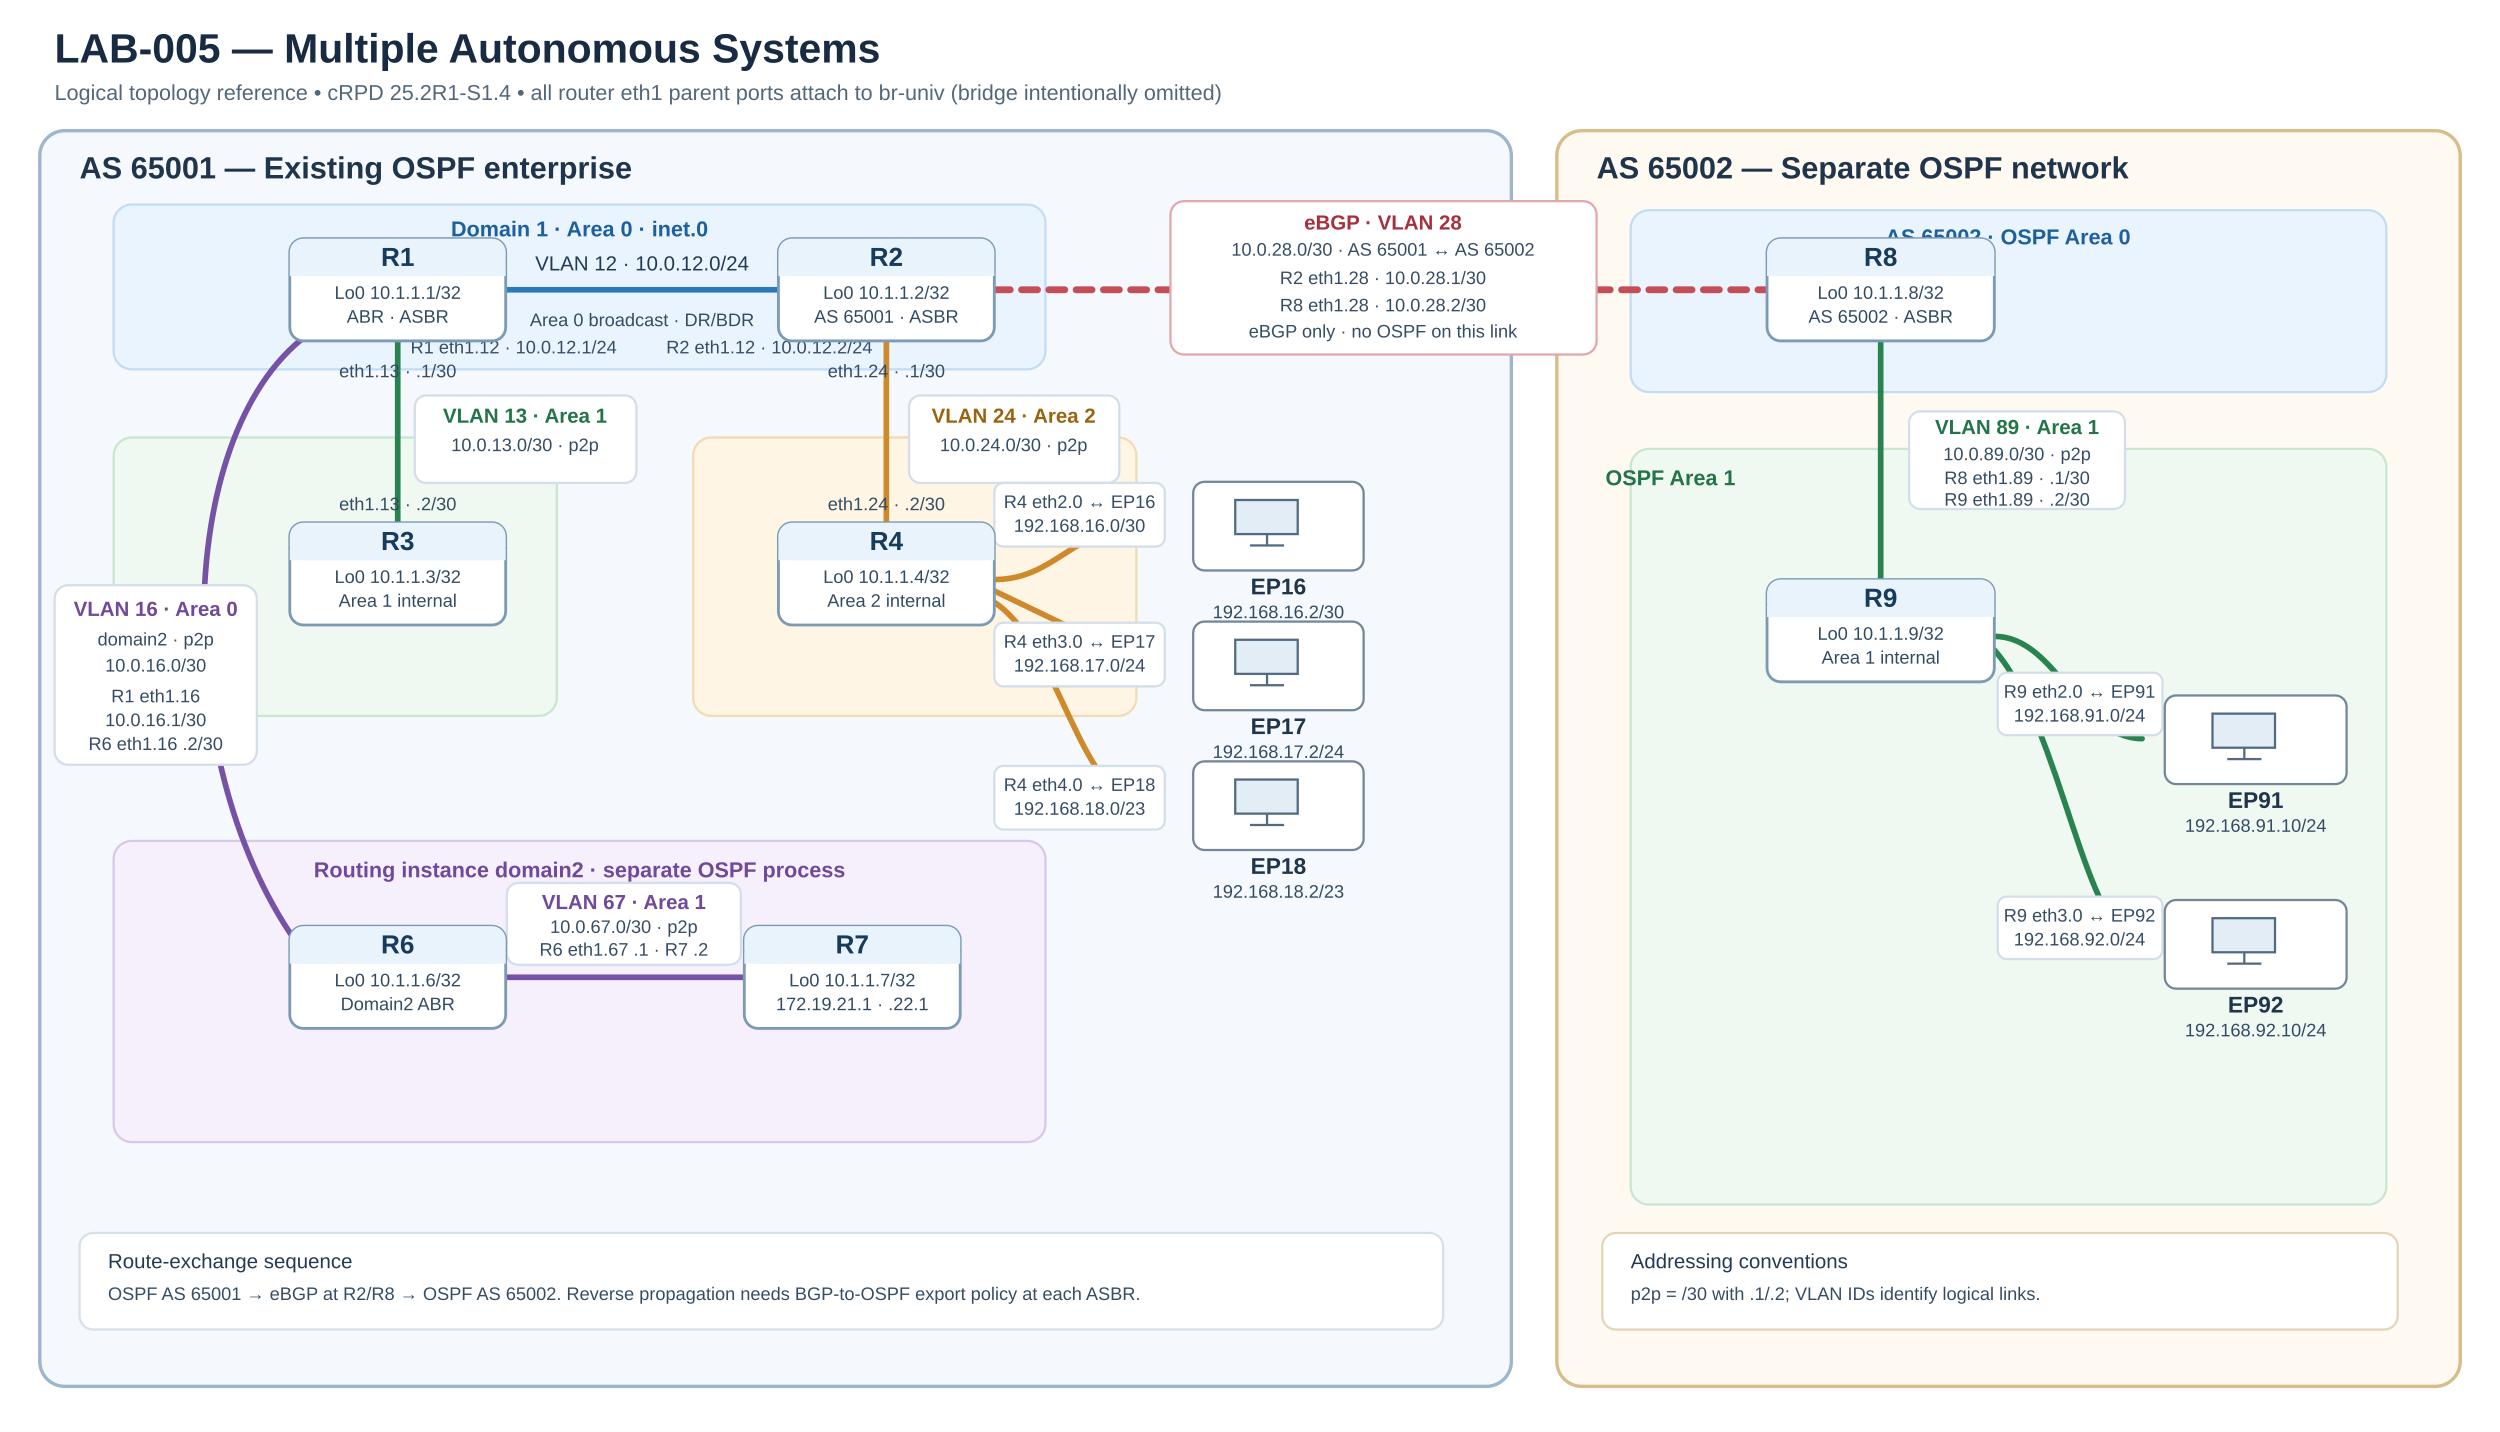
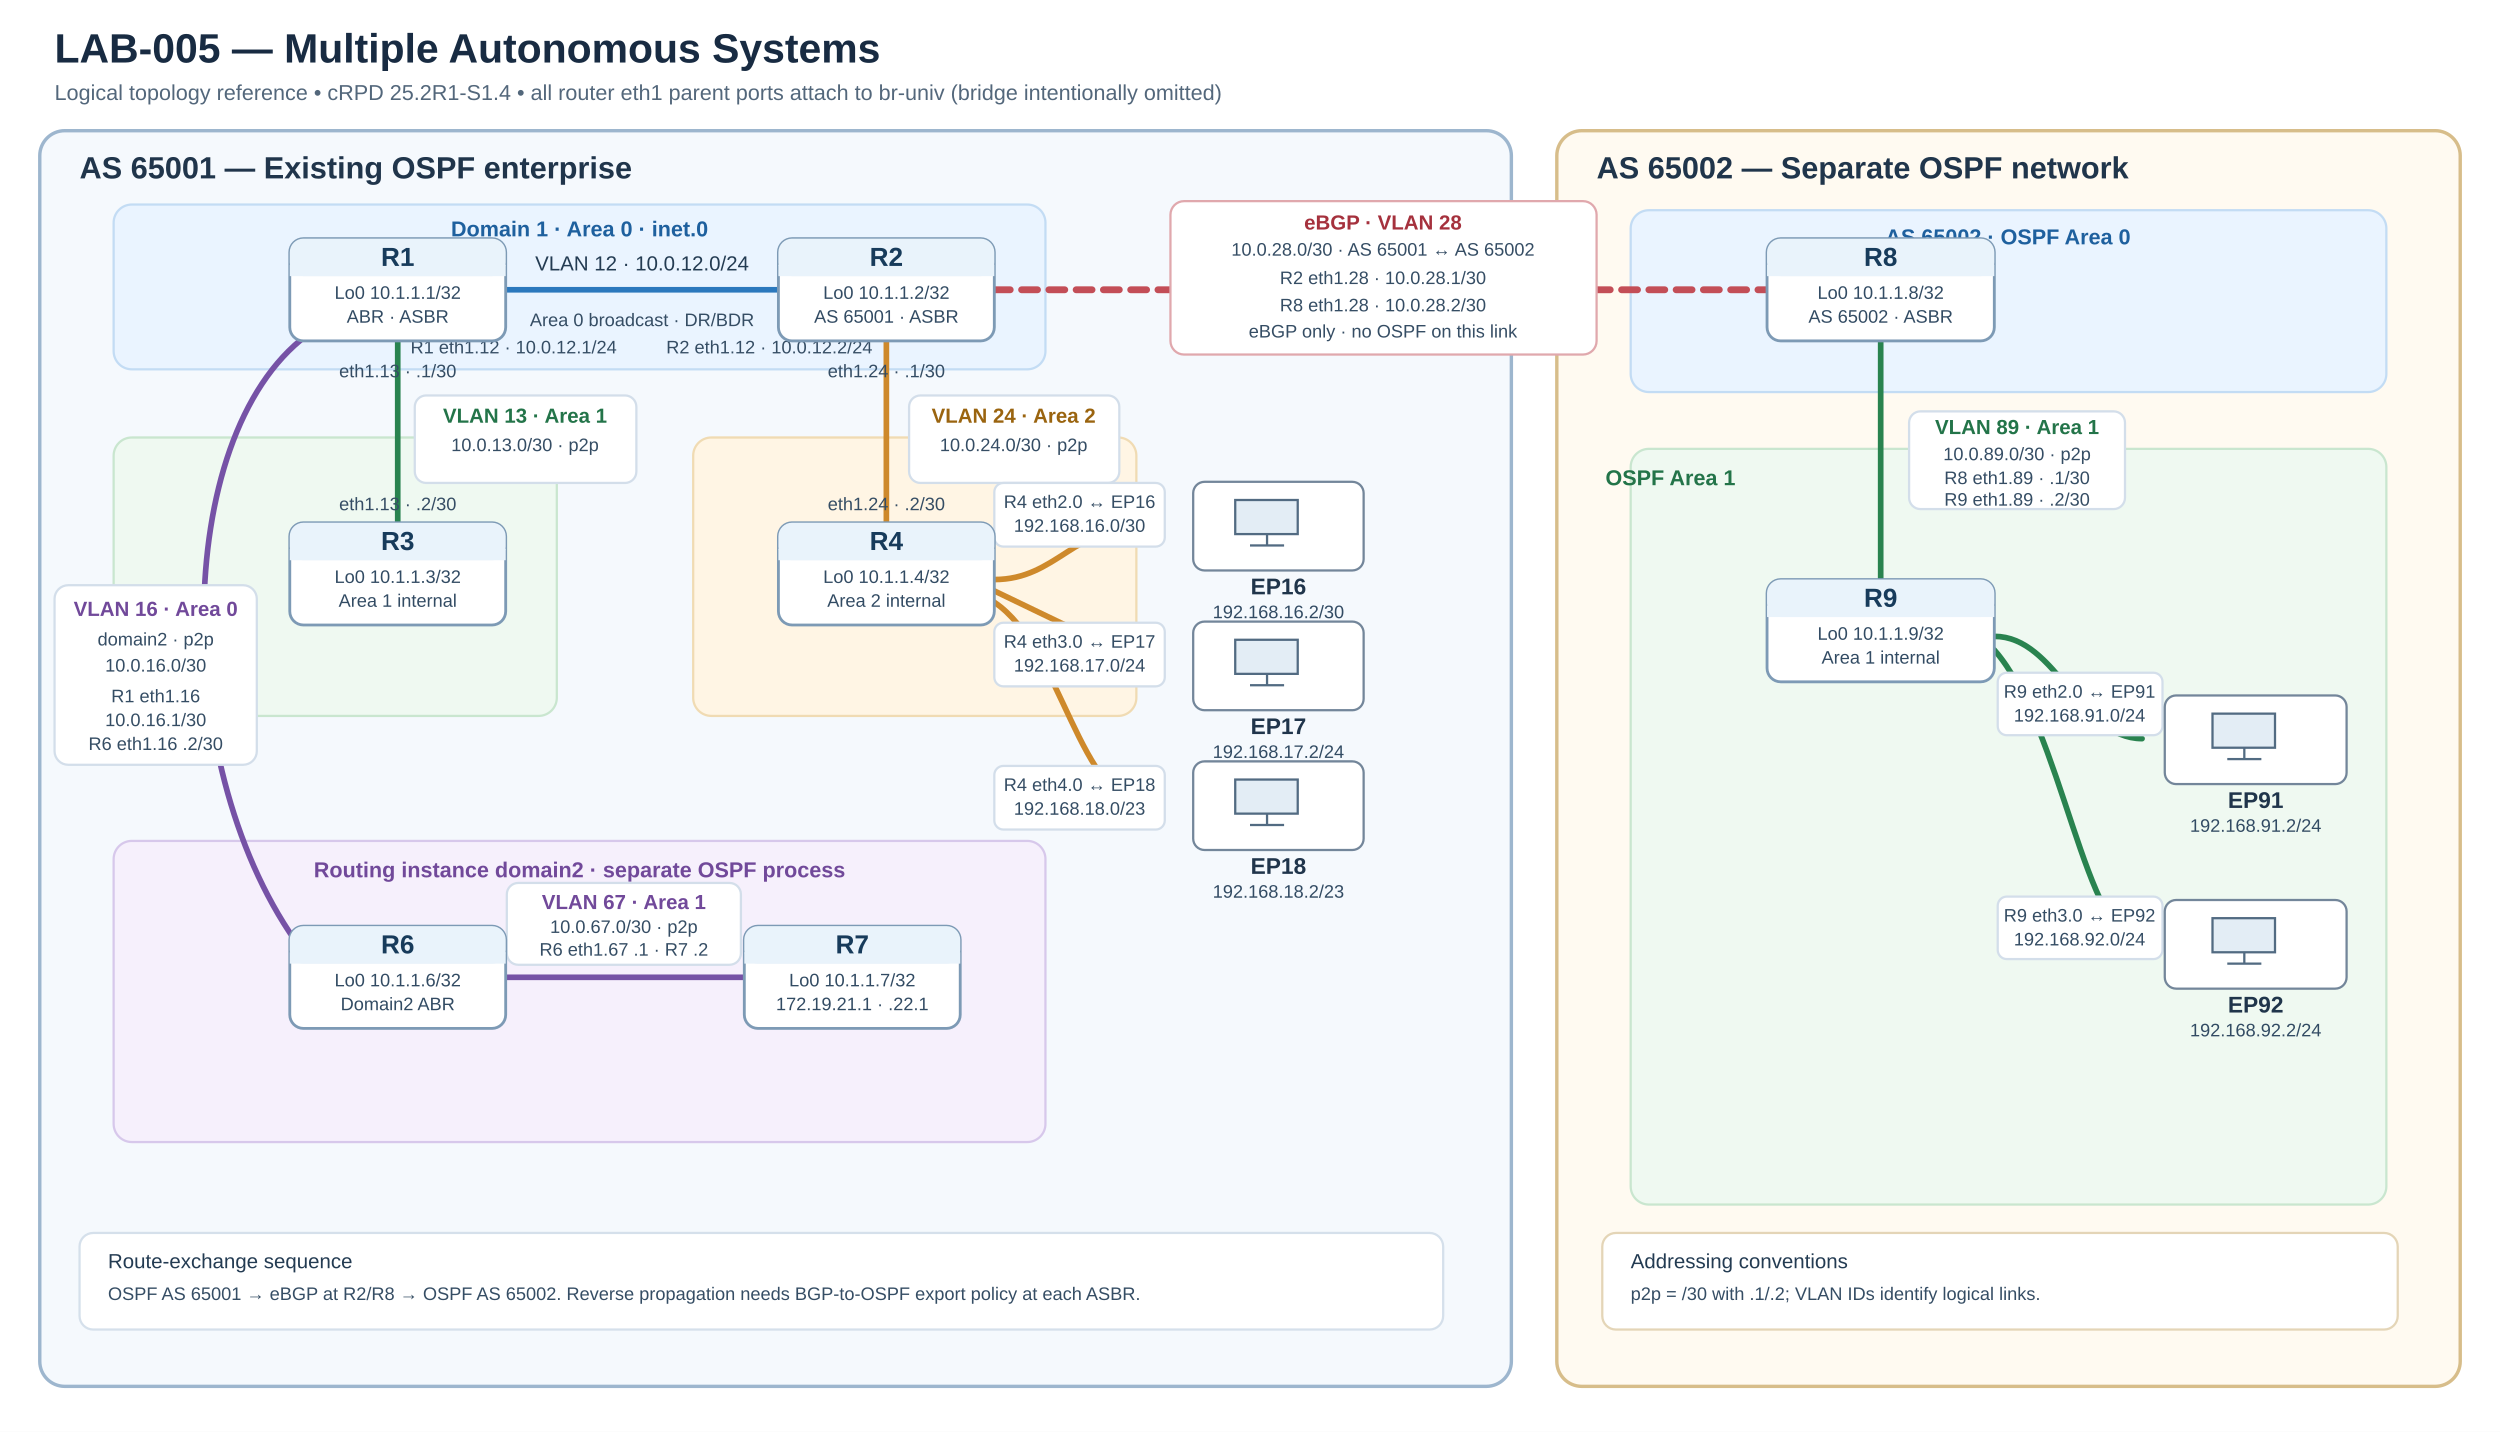
- <svg xmlns="http://www.w3.org/2000/svg" width="2200" height="1260" viewBox="0 0 2200 1260">
-   <defs>
-     <style>
+ <svg xmlns="http://www.w3.org/2000/svg" width="2200" height="1260" viewBox="0 0 2200 1260" version="1.1" id="svg96">
+   <defs id="defs1">
+     <style id="style1">
.title{font:700 36px Arial,sans-serif;fill:#182b42}.subtitle{font:19px Arial,sans-serif;fill:#53677b}
.asTitle{font:700 27px Arial,sans-serif;fill:#20354b}.section{font:700 19px Arial,sans-serif;text-anchor:middle}
.card{fill:#fff;stroke:#7d9ab5;stroke-width:2.5}.cardHead{fill:#e9f3fb}.dev{font:700 23px Arial,sans-serif;fill:#173b5b;text-anchor:middle}.detail{font:16px Arial,sans-serif;fill:#324b63;text-anchor:middle}
.host{fill:#fff;stroke:#73869a;stroke-width:2}.hostTitle{font:700 20px Arial,sans-serif;fill:#20354b;text-anchor:middle}.hostDetail{font:16px Arial,sans-serif;fill:#324b63;text-anchor:middle}
.line{fill:none;stroke-width:5;stroke-linecap:round}.a0{stroke:#2b78bd}.a1{stroke:#29834f}.a2{stroke:#ce892b}.d2{stroke:#7652a6}.bgp{stroke:#c34e57;stroke-width:6;stroke-dasharray:14 10;fill:none;stroke-linecap:round}
.label{font:18px Arial,sans-serif;fill:#233b52}.small{font:16px Arial,sans-serif;fill:#354d64}.pill{fill:#fff;stroke:#d3deea;stroke-width:2}.pillText{font:700 18px Arial,sans-serif;text-anchor:middle}
</style>
  </defs>
-   <rect width="2200" height="1260" fill="#fff" />
-   <text x="48" y="55" class="title">LAB-005 — Multiple Autonomous Systems</text>
-   <text x="48" y="88" class="subtitle">Logical topology reference • cRPD 25.2R1-S1.4 • all router eth1 parent ports attach to br-univ (bridge intentionally omitted)</text>
-   <rect x="35" y="115" width="1295" height="1105" rx="22" fill="#f5f9fd" stroke="#9db6ce" stroke-width="3" />
-   <text x="70" y="157" class="asTitle">AS 65001 — Existing OSPF enterprise</text>
-   <rect x="1370" y="115" width="795" height="1105" rx="22" fill="#fffaf1" stroke="#d7bd8a" stroke-width="3" />
-   <text x="1405" y="157" class="asTitle">AS 65002 — Separate OSPF network</text>
-   <rect x="100" y="180" width="820" height="145" rx="16" fill="#eaf4ff" stroke="#c3dcf4" stroke-width="2" />
-   <text x="510" y="208" class="section" fill="#1e609e">Domain 1 · Area 0 · inet.0</text>
-   <rect x="100" y="385" width="390" height="245" rx="16" fill="#eff9f1" stroke="#c9e6cf" stroke-width="2" />
-   <rect x="610" y="385" width="390" height="245" rx="16" fill="#fff5e4" stroke="#f0dbb3" stroke-width="2" />
-   <rect x="100" y="740" width="820" height="265" rx="16" fill="#f6f0fc" stroke="#d7c8eb" stroke-width="2" />
-   <text x="510" y="772" class="section" fill="#71499a">Routing instance domain2 · separate OSPF process</text>
-   <rect x="1435" y="185" width="665" height="160" rx="16" fill="#eaf4ff" stroke="#c3dcf4" stroke-width="2" />
-   <text x="1767" y="215" class="section" fill="#1e609e">AS 65002 · OSPF Area 0</text>
-   <rect x="1435" y="395" width="665" height="665" rx="16" fill="#eff9f1" stroke="#c9e6cf" stroke-width="2" />
-   <text x="1470" y="427" class="section" text-anchor="start" fill="#237449">OSPF Area 1</text>
-   <path d="M 445 255 L 685 255" class="line a0" />
-   <text x="565" y="238" class="label" text-anchor="middle">VLAN 12 · 10.0.12.0/24</text>
-   <text x="565" y="287" class="small" text-anchor="middle">Area 0 broadcast · DR/BDR</text>
-   <text x="452" y="311" class="small" text-anchor="middle">R1 eth1.12 · 10.0.12.1/24</text>
-   <text x="677" y="311" class="small" text-anchor="middle">R2 eth1.12 · 10.0.12.2/24</text>
-   <path d="M 350 300 L 350 460" class="line a1" />
-   <rect x="365" y="348" width="195" height="77" rx="10" class="pill" />
-   <text x="462" y="372" class="pillText" fill="#237449">VLAN 13 · Area 1</text>
-   <text x="462" y="397" class="small" text-anchor="middle">10.0.13.0/30 · p2p</text>
-   <text x="350" y="332" class="small" text-anchor="middle">eth1.13 · .1/30</text>
-   <text x="350" y="449" class="small" text-anchor="middle">eth1.13 · .2/30</text>
-   <path d="M 780 300 L 780 460" class="line a2" />
-   <rect x="800" y="348" width="185" height="77" rx="10" class="pill" />
-   <text x="892" y="372" class="pillText" fill="#9a640f">VLAN 24 · Area 2</text>
-   <text x="892" y="397" class="small" text-anchor="middle">10.0.24.0/30 · p2p</text>
-   <text x="780" y="332" class="small" text-anchor="middle">eth1.24 · .1/30</text>
-   <text x="780" y="449" class="small" text-anchor="middle">eth1.24 · .2/30</text>
-   <path d="M 270 295 C 150 385, 150 680, 265 835" class="line d2" />
-   <rect x="48" y="515" width="178" height="158" rx="12" class="pill" />
-   <text x="137" y="542" class="pillText" fill="#71499a">VLAN 16 · Area 0</text>
-   <text x="137" y="568" class="small" text-anchor="middle">domain2 · p2p</text>
-   <text x="137" y="591" class="small" text-anchor="middle">10.0.16.0/30</text>
-   <text x="137" y="618" class="small" text-anchor="middle">R1 eth1.16</text>
-   <text x="137" y="639" class="small" text-anchor="middle">10.0.16.1/30</text>
-   <text x="137" y="660" class="small" text-anchor="middle">R6 eth1.16 .2/30</text>
-   <path d="M 445 860 L 655 860" class="line d2" />
-   <rect x="446" y="777" width="206" height="72" rx="10" class="pill" />
-   <text x="549" y="800" class="pillText" fill="#71499a">VLAN 67 · Area 1</text>
-   <text x="549" y="821" class="small" text-anchor="middle">10.0.67.0/30 · p2p</text>
-   <text x="549" y="841" class="small" text-anchor="middle">R6 eth1.67 .1 · R7 .2</text>
-   <path d="M 875 255 L 1555 255" class="bgp" />
-   <rect x="1030" y="177" width="375" height="135" rx="12" fill="#fff" stroke="#e0a8ad" stroke-width="2" />
-   <text x="1217" y="202" class="pillText" fill="#a5313d">eBGP · VLAN 28</text>
-   <text x="1217" y="225" class="small" text-anchor="middle">10.0.28.0/30 · AS 65001 ↔ AS 65002</text>
-   <text x="1217" y="250" class="small" text-anchor="middle">R2 eth1.28 · 10.0.28.1/30</text>
-   <text x="1217" y="274" class="small" text-anchor="middle">R8 eth1.28 · 10.0.28.2/30</text>
-   <text x="1217" y="297" class="small" text-anchor="middle">eBGP only · no OSPF on this link</text>
-   <path d="M 1655 300 L 1655 510" class="line a1" />
-   <rect x="1680" y="362" width="190" height="86" rx="10" class="pill" />
-   <text x="1775" y="382" class="pillText" fill="#237449">VLAN 89 · Area 1</text>
-   <text x="1775" y="405" class="small" text-anchor="middle">10.0.89.0/30 · p2p</text>
-   <text x="1775" y="426" class="small" text-anchor="middle">R8 eth1.89 · .1/30</text>
-   <text x="1775" y="445" class="small" text-anchor="middle">R9 eth1.89 · .2/30</text>
-   <path d="M 875 510 C 930 510, 945 462, 1010 462" class="line a2" />
-   <path d="M 875 520 L 1010 585" class="line a2" />
-   <path d="M 875 530 C 935 570, 950 708, 1010 708" class="line a2" />
-   <rect x="875" y="425" width="150" height="56" rx="8" class="pill" />
-   <text x="950" y="447" class="small" text-anchor="middle">R4 eth2.0 ↔ EP16</text>
-   <text x="950" y="468" class="small" text-anchor="middle">192.168.16.0/30</text>
-   <rect x="875" y="548" width="150" height="56" rx="8" class="pill" />
-   <text x="950" y="570" class="small" text-anchor="middle">R4 eth3.0 ↔ EP17</text>
-   <text x="950" y="591" class="small" text-anchor="middle">192.168.17.0/24</text>
-   <rect x="875" y="674" width="150" height="56" rx="8" class="pill" />
-   <text x="950" y="696" class="small" text-anchor="middle">R4 eth4.0 ↔ EP18</text>
-   <text x="950" y="717" class="small" text-anchor="middle">192.168.18.0/23</text>
-   <path d="M 1755 560 C 1810 560, 1830 650, 1885 650" class="line a1" />
-   <path d="M 1755 572 C 1815 640, 1835 830, 1885 830" class="line a1" />
-   <rect x="1758" y="592" width="145" height="55" rx="8" class="pill" />
-   <text x="1830" y="614" class="small" text-anchor="middle">R9 eth2.0 ↔ EP91</text>
-   <text x="1830" y="635" class="small" text-anchor="middle">192.168.91.0/24</text>
-   <rect x="1758" y="789" width="145" height="55" rx="8" class="pill" />
-   <text x="1830" y="811" class="small" text-anchor="middle">R9 eth3.0 ↔ EP92</text>
-   <text x="1830" y="832" class="small" text-anchor="middle">192.168.92.0/24</text>
-   <g transform="translate(350 255)">
-     <rect x="-95" y="-45" width="190" height="90" rx="12" class="card" />
-     <rect x="-95" y="-45" width="190" height="33" rx="12" class="cardHead" />
-     <rect x="-95" y="-22" width="190" height="10" fill="#e9f3fb" />
-     <text x="0" y="-21" class="dev">R1</text>
-     <text x="0" y="8" class="detail">Lo0 10.1.1.1/32</text>
-     <text x="0" y="29" class="detail">ABR · ASBR</text>
+   <rect width="2200" height="1260" fill="#fff" id="rect1" />
+   <text x="48" y="55" class="title" id="text1">LAB-005 — Multiple Autonomous Systems</text>
+   <text x="48" y="88" class="subtitle" id="text2">Logical topology reference • cRPD 25.2R1-S1.4 • all router eth1 parent ports attach to br-univ (bridge intentionally omitted)</text>
+   <rect x="35" y="115" width="1295" height="1105" rx="22" fill="#f5f9fd" stroke="#9db6ce" stroke-width="3" id="rect2" />
+   <text x="70" y="157" class="asTitle" id="text3">AS 65001 — Existing OSPF enterprise</text>
+   <rect x="1370" y="115" width="795" height="1105" rx="22" fill="#fffaf1" stroke="#d7bd8a" stroke-width="3" id="rect3" />
+   <text x="1405" y="157" class="asTitle" id="text4">AS 65002 — Separate OSPF network</text>
+   <rect x="100" y="180" width="820" height="145" rx="16" fill="#eaf4ff" stroke="#c3dcf4" stroke-width="2" id="rect4" />
+   <text x="510" y="208" class="section" fill="#1e609e" id="text5">Domain 1 · Area 0 · inet.0</text>
+   <rect x="100" y="385" width="390" height="245" rx="16" fill="#eff9f1" stroke="#c9e6cf" stroke-width="2" id="rect5" />
+   <rect x="610" y="385" width="390" height="245" rx="16" fill="#fff5e4" stroke="#f0dbb3" stroke-width="2" id="rect6" />
+   <rect x="100" y="740" width="820" height="265" rx="16" fill="#f6f0fc" stroke="#d7c8eb" stroke-width="2" id="rect7" />
+   <text x="510" y="772" class="section" fill="#71499a" id="text7">Routing instance domain2 · separate OSPF process</text>
+   <rect x="1435" y="185" width="665" height="160" rx="16" fill="#eaf4ff" stroke="#c3dcf4" stroke-width="2" id="rect8" />
+   <text x="1767" y="215" class="section" fill="#1e609e" id="text8">AS 65002 · OSPF Area 0</text>
+   <rect x="1435" y="395" width="665" height="665" rx="16" fill="#eff9f1" stroke="#c9e6cf" stroke-width="2" id="rect9" />
+   <text x="1470" y="427" class="section" text-anchor="start" fill="#237449" id="text9">OSPF Area 1</text>
+   <path d="M 445 255 L 685 255" class="line a0" id="path9" />
+   <text x="565" y="238" class="label" text-anchor="middle" id="text10">VLAN 12 · 10.0.12.0/24</text>
+   <text x="565" y="287" class="small" text-anchor="middle" id="text11">Area 0 broadcast · DR/BDR</text>
+   <text x="452" y="311" class="small" text-anchor="middle" id="text12">R1 eth1.12 · 10.0.12.1/24</text>
+   <text x="677" y="311" class="small" text-anchor="middle" id="text13">R2 eth1.12 · 10.0.12.2/24</text>
+   <path d="M 350 300 L 350 460" class="line a1" id="path13" />
+   <rect x="365" y="348" width="195" height="77" rx="10" class="pill" id="rect13" />
+   <text x="462" y="372" class="pillText" fill="#237449" id="text14">VLAN 13 · Area 1</text>
+   <text x="462" y="397" class="small" text-anchor="middle" id="text15">10.0.13.0/30 · p2p</text>
+   <text x="350" y="332" class="small" text-anchor="middle" id="text16">eth1.13 · .1/30</text>
+   <text x="350" y="449" class="small" text-anchor="middle" id="text17">eth1.13 · .2/30</text>
+   <path d="M 780 300 L 780 460" class="line a2" id="path17" />
+   <rect x="800" y="348" width="185" height="77" rx="10" class="pill" id="rect17" />
+   <text x="892" y="372" class="pillText" fill="#9a640f" id="text18">VLAN 24 · Area 2</text>
+   <text x="892" y="397" class="small" text-anchor="middle" id="text19">10.0.24.0/30 · p2p</text>
+   <text x="780" y="332" class="small" text-anchor="middle" id="text20">eth1.24 · .1/30</text>
+   <text x="780" y="449" class="small" text-anchor="middle" id="text21">eth1.24 · .2/30</text>
+   <path d="M 270 295 C 150 385, 150 680, 265 835" class="line d2" id="path21" />
+   <rect x="48" y="515" width="178" height="158" rx="12" class="pill" id="rect21" />
+   <text x="137" y="542" class="pillText" fill="#71499a" id="text22">VLAN 16 · Area 0</text>
+   <text x="137" y="568" class="small" text-anchor="middle" id="text23">domain2 · p2p</text>
+   <text x="137" y="591" class="small" text-anchor="middle" id="text24">10.0.16.0/30</text>
+   <text x="137" y="618" class="small" text-anchor="middle" id="text25">R1 eth1.16</text>
+   <text x="137" y="639" class="small" text-anchor="middle" id="text26">10.0.16.1/30</text>
+   <text x="137" y="660" class="small" text-anchor="middle" id="text27">R6 eth1.16 .2/30</text>
+   <path d="M 445 860 L 655 860" class="line d2" id="path27" />
+   <rect x="446" y="777" width="206" height="72" rx="10" class="pill" id="rect27" />
+   <text x="549" y="800" class="pillText" fill="#71499a" id="text28">VLAN 67 · Area 1</text>
+   <text x="549" y="821" class="small" text-anchor="middle" id="text29">10.0.67.0/30 · p2p</text>
+   <text x="549" y="841" class="small" text-anchor="middle" id="text30">R6 eth1.67 .1 · R7 .2</text>
+   <path d="M 875 255 L 1555 255" class="bgp" id="path30" />
+   <rect x="1030" y="177" width="375" height="135" rx="12" fill="#fff" stroke="#e0a8ad" stroke-width="2" id="rect30" />
+   <text x="1217" y="202" class="pillText" fill="#a5313d" id="text31">eBGP · VLAN 28</text>
+   <text x="1217" y="225" class="small" text-anchor="middle" id="text32">10.0.28.0/30 · AS 65001 ↔ AS 65002</text>
+   <text x="1217" y="250" class="small" text-anchor="middle" id="text33">R2 eth1.28 · 10.0.28.1/30</text>
+   <text x="1217" y="274" class="small" text-anchor="middle" id="text34">R8 eth1.28 · 10.0.28.2/30</text>
+   <text x="1217" y="297" class="small" text-anchor="middle" id="text35">eBGP only · no OSPF on this link</text>
+   <path d="M 1655 300 L 1655 510" class="line a1" id="path35" />
+   <rect x="1680" y="362" width="190" height="86" rx="10" class="pill" id="rect35" />
+   <text x="1775" y="382" class="pillText" fill="#237449" id="text36">VLAN 89 · Area 1</text>
+   <text x="1775" y="405" class="small" text-anchor="middle" id="text37">10.0.89.0/30 · p2p</text>
+   <text x="1775" y="426" class="small" text-anchor="middle" id="text38">R8 eth1.89 · .1/30</text>
+   <text x="1775" y="445" class="small" text-anchor="middle" id="text39">R9 eth1.89 · .2/30</text>
+   <path d="M 875 510 C 930 510, 945 462, 1010 462" class="line a2" id="path39" />
+   <path d="M 875 520 L 1010 585" class="line a2" id="path40" />
+   <path d="M 875 530 C 935 570, 950 708, 1010 708" class="line a2" id="path41" />
+   <rect x="875" y="425" width="150" height="56" rx="8" class="pill" id="rect41" />
+   <text x="950" y="447" class="small" text-anchor="middle" id="text41">R4 eth2.0 ↔ EP16</text>
+   <text x="950" y="468" class="small" text-anchor="middle" id="text42">192.168.16.0/30</text>
+   <rect x="875" y="548" width="150" height="56" rx="8" class="pill" id="rect42" />
+   <text x="950" y="570" class="small" text-anchor="middle" id="text43">R4 eth3.0 ↔ EP17</text>
+   <text x="950" y="591" class="small" text-anchor="middle" id="text44">192.168.17.0/24</text>
+   <rect x="875" y="674" width="150" height="56" rx="8" class="pill" id="rect44" />
+   <text x="950" y="696" class="small" text-anchor="middle" id="text45">R4 eth4.0 ↔ EP18</text>
+   <text x="950" y="717" class="small" text-anchor="middle" id="text46">192.168.18.0/23</text>
+   <path d="M 1755 560 C 1810 560, 1830 650, 1885 650" class="line a1" id="path46" />
+   <path d="M 1755 572 C 1815 640, 1835 830, 1885 830" class="line a1" id="path47" />
+   <rect x="1758" y="592" width="145" height="55" rx="8" class="pill" id="rect47" />
+   <text x="1830" y="614" class="small" text-anchor="middle" id="text47">R9 eth2.0 ↔ EP91</text>
+   <text x="1830" y="635" class="small" text-anchor="middle" id="text48">192.168.91.0/24</text>
+   <rect x="1758" y="789" width="145" height="55" rx="8" class="pill" id="rect48" />
+   <text x="1830" y="811" class="small" text-anchor="middle" id="text49">R9 eth3.0 ↔ EP92</text>
+   <text x="1830" y="832" class="small" text-anchor="middle" id="text50">192.168.92.0/24</text>
+   <g transform="translate(350 255)" id="g54">
+     <rect x="-95" y="-45" width="190" height="90" rx="12" class="card" id="rect50" />
+     <rect x="-95" y="-45" width="190" height="33" rx="12" class="cardHead" id="rect51" />
+     <rect x="-95" y="-22" width="190" height="10" fill="#e9f3fb" id="rect52" />
+     <text x="0" y="-21" class="dev" id="text52">R1</text>
+     <text x="0" y="8" class="detail" id="text53">Lo0 10.1.1.1/32</text>
+     <text x="0" y="29" class="detail" id="text54">ABR · ASBR</text>
  </g>
-   <g transform="translate(780 255)">
-     <rect x="-95" y="-45" width="190" height="90" rx="12" class="card" />
-     <rect x="-95" y="-45" width="190" height="33" rx="12" class="cardHead" />
-     <rect x="-95" y="-22" width="190" height="10" fill="#e9f3fb" />
-     <text x="0" y="-21" class="dev">R2</text>
-     <text x="0" y="8" class="detail">Lo0 10.1.1.2/32</text>
-     <text x="0" y="29" class="detail">AS 65001 · ASBR</text>
+   <g transform="translate(780 255)" id="g58">
+     <rect x="-95" y="-45" width="190" height="90" rx="12" class="card" id="rect54" />
+     <rect x="-95" y="-45" width="190" height="33" rx="12" class="cardHead" id="rect55" />
+     <rect x="-95" y="-22" width="190" height="10" fill="#e9f3fb" id="rect56" />
+     <text x="0" y="-21" class="dev" id="text56">R2</text>
+     <text x="0" y="8" class="detail" id="text57">Lo0 10.1.1.2/32</text>
+     <text x="0" y="29" class="detail" id="text58">AS 65001 · ASBR</text>
  </g>
-   <g transform="translate(350 505)">
-     <rect x="-95" y="-45" width="190" height="90" rx="12" class="card" />
-     <rect x="-95" y="-45" width="190" height="33" rx="12" class="cardHead" />
-     <rect x="-95" y="-22" width="190" height="10" fill="#e9f3fb" />
-     <text x="0" y="-21" class="dev">R3</text>
-     <text x="0" y="8" class="detail">Lo0 10.1.1.3/32</text>
-     <text x="0" y="29" class="detail">Area 1 internal</text>
+   <g transform="translate(350 505)" id="g62">
+     <rect x="-95" y="-45" width="190" height="90" rx="12" class="card" id="rect58" />
+     <rect x="-95" y="-45" width="190" height="33" rx="12" class="cardHead" id="rect59" />
+     <rect x="-95" y="-22" width="190" height="10" fill="#e9f3fb" id="rect60" />
+     <text x="0" y="-21" class="dev" id="text60">R3</text>
+     <text x="0" y="8" class="detail" id="text61">Lo0 10.1.1.3/32</text>
+     <text x="0" y="29" class="detail" id="text62">Area 1 internal</text>
  </g>
-   <g transform="translate(780 505)">
-     <rect x="-95" y="-45" width="190" height="90" rx="12" class="card" />
-     <rect x="-95" y="-45" width="190" height="33" rx="12" class="cardHead" />
-     <rect x="-95" y="-22" width="190" height="10" fill="#e9f3fb" />
-     <text x="0" y="-21" class="dev">R4</text>
-     <text x="0" y="8" class="detail">Lo0 10.1.1.4/32</text>
-     <text x="0" y="29" class="detail">Area 2 internal</text>
+   <g transform="translate(780 505)" id="g66">
+     <rect x="-95" y="-45" width="190" height="90" rx="12" class="card" id="rect62" />
+     <rect x="-95" y="-45" width="190" height="33" rx="12" class="cardHead" id="rect63" />
+     <rect x="-95" y="-22" width="190" height="10" fill="#e9f3fb" id="rect64" />
+     <text x="0" y="-21" class="dev" id="text64">R4</text>
+     <text x="0" y="8" class="detail" id="text65">Lo0 10.1.1.4/32</text>
+     <text x="0" y="29" class="detail" id="text66">Area 2 internal</text>
  </g>
-   <g transform="translate(350 860)">
-     <rect x="-95" y="-45" width="190" height="90" rx="12" class="card" />
-     <rect x="-95" y="-45" width="190" height="33" rx="12" class="cardHead" />
-     <rect x="-95" y="-22" width="190" height="10" fill="#e9f3fb" />
-     <text x="0" y="-21" class="dev">R6</text>
-     <text x="0" y="8" class="detail">Lo0 10.1.1.6/32</text>
-     <text x="0" y="29" class="detail">Domain2 ABR</text>
+   <g transform="translate(350 860)" id="g70">
+     <rect x="-95" y="-45" width="190" height="90" rx="12" class="card" id="rect66" />
+     <rect x="-95" y="-45" width="190" height="33" rx="12" class="cardHead" id="rect67" />
+     <rect x="-95" y="-22" width="190" height="10" fill="#e9f3fb" id="rect68" />
+     <text x="0" y="-21" class="dev" id="text68">R6</text>
+     <text x="0" y="8" class="detail" id="text69">Lo0 10.1.1.6/32</text>
+     <text x="0" y="29" class="detail" id="text70">Domain2 ABR</text>
  </g>
-   <g transform="translate(750 860)">
-     <rect x="-95" y="-45" width="190" height="90" rx="12" class="card" />
-     <rect x="-95" y="-45" width="190" height="33" rx="12" class="cardHead" />
-     <rect x="-95" y="-22" width="190" height="10" fill="#e9f3fb" />
-     <text x="0" y="-21" class="dev">R7</text>
-     <text x="0" y="8" class="detail">Lo0 10.1.1.7/32</text>
-     <text x="0" y="29" class="detail">172.19.21.1 · .22.1</text>
+   <g transform="translate(750 860)" id="g74">
+     <rect x="-95" y="-45" width="190" height="90" rx="12" class="card" id="rect70" />
+     <rect x="-95" y="-45" width="190" height="33" rx="12" class="cardHead" id="rect71" />
+     <rect x="-95" y="-22" width="190" height="10" fill="#e9f3fb" id="rect72" />
+     <text x="0" y="-21" class="dev" id="text72">R7</text>
+     <text x="0" y="8" class="detail" id="text73">Lo0 10.1.1.7/32</text>
+     <text x="0" y="29" class="detail" id="text74">172.19.21.1 · .22.1</text>
  </g>
-   <g transform="translate(1655 255)">
-     <rect x="-100" y="-45" width="200" height="90" rx="12" class="card" />
-     <rect x="-100" y="-45" width="200" height="33" rx="12" class="cardHead" />
-     <rect x="-100" y="-22" width="200" height="10" fill="#e9f3fb" />
-     <text x="0" y="-21" class="dev">R8</text>
-     <text x="0" y="8" class="detail">Lo0 10.1.1.8/32</text>
-     <text x="0" y="29" class="detail">AS 65002 · ASBR</text>
+   <g transform="translate(1655 255)" id="g78">
+     <rect x="-100" y="-45" width="200" height="90" rx="12" class="card" id="rect74" />
+     <rect x="-100" y="-45" width="200" height="33" rx="12" class="cardHead" id="rect75" />
+     <rect x="-100" y="-22" width="200" height="10" fill="#e9f3fb" id="rect76" />
+     <text x="0" y="-21" class="dev" id="text76">R8</text>
+     <text x="0" y="8" class="detail" id="text77">Lo0 10.1.1.8/32</text>
+     <text x="0" y="29" class="detail" id="text78">AS 65002 · ASBR</text>
  </g>
-   <g transform="translate(1655 555)">
-     <rect x="-100" y="-45" width="200" height="90" rx="12" class="card" />
-     <rect x="-100" y="-45" width="200" height="33" rx="12" class="cardHead" />
-     <rect x="-100" y="-22" width="200" height="10" fill="#e9f3fb" />
-     <text x="0" y="-21" class="dev">R9</text>
-     <text x="0" y="8" class="detail">Lo0 10.1.1.9/32</text>
-     <text x="0" y="29" class="detail">Area 1 internal</text>
+   <g transform="translate(1655 555)" id="g82">
+     <rect x="-100" y="-45" width="200" height="90" rx="12" class="card" id="rect78" />
+     <rect x="-100" y="-45" width="200" height="33" rx="12" class="cardHead" id="rect79" />
+     <rect x="-100" y="-22" width="200" height="10" fill="#e9f3fb" id="rect80" />
+     <text x="0" y="-21" class="dev" id="text80">R9</text>
+     <text x="0" y="8" class="detail" id="text81">Lo0 10.1.1.9/32</text>
+     <text x="0" y="29" class="detail" id="text82">Area 1 internal</text>
  </g>
-   <g transform="translate(1115 462)">
-     <rect x="-65" y="-38" width="150" height="78" rx="10" class="host" />
-     <rect x="-28" y="-22" width="55" height="30" fill="#e3edf5" stroke="#526b82" stroke-width="2" />
-     <path d="M0 8 v10 m-15 0 h30" stroke="#526b82" stroke-width="2" />
-     <text x="10" y="61" class="hostTitle">EP16</text>
-     <text x="10" y="82" class="hostDetail">192.168.16.2/30</text>
+   <g transform="translate(1115 462)" id="g84">
+     <rect x="-65" y="-38" width="150" height="78" rx="10" class="host" id="rect82" />
+     <rect x="-28" y="-22" width="55" height="30" fill="#e3edf5" stroke="#526b82" stroke-width="2" id="rect83" />
+     <path d="M0 8 v10 m-15 0 h30" stroke="#526b82" stroke-width="2" id="path83" />
+     <text x="10" y="61" class="hostTitle" id="text83">EP16</text>
+     <text x="10" y="82" class="hostDetail" id="text84">192.168.16.2/30</text>
  </g>
-   <g transform="translate(1115 585)">
-     <rect x="-65" y="-38" width="150" height="78" rx="10" class="host" />
-     <rect x="-28" y="-22" width="55" height="30" fill="#e3edf5" stroke="#526b82" stroke-width="2" />
-     <path d="M0 8 v10 m-15 0 h30" stroke="#526b82" stroke-width="2" />
-     <text x="10" y="61" class="hostTitle">EP17</text>
-     <text x="10" y="82" class="hostDetail">192.168.17.2/24</text>
+   <g transform="translate(1115 585)" id="g86">
+     <rect x="-65" y="-38" width="150" height="78" rx="10" class="host" id="rect84" />
+     <rect x="-28" y="-22" width="55" height="30" fill="#e3edf5" stroke="#526b82" stroke-width="2" id="rect85" />
+     <path d="M0 8 v10 m-15 0 h30" stroke="#526b82" stroke-width="2" id="path85" />
+     <text x="10" y="61" class="hostTitle" id="text85">EP17</text>
+     <text x="10" y="82" class="hostDetail" id="text86">192.168.17.2/24</text>
  </g>
-   <g transform="translate(1115 708)">
-     <rect x="-65" y="-38" width="150" height="78" rx="10" class="host" />
-     <rect x="-28" y="-22" width="55" height="30" fill="#e3edf5" stroke="#526b82" stroke-width="2" />
-     <path d="M0 8 v10 m-15 0 h30" stroke="#526b82" stroke-width="2" />
-     <text x="10" y="61" class="hostTitle">EP18</text>
-     <text x="10" y="82" class="hostDetail">192.168.18.2/23</text>
+   <g transform="translate(1115 708)" id="g88">
+     <rect x="-65" y="-38" width="150" height="78" rx="10" class="host" id="rect86" />
+     <rect x="-28" y="-22" width="55" height="30" fill="#e3edf5" stroke="#526b82" stroke-width="2" id="rect87" />
+     <path d="M0 8 v10 m-15 0 h30" stroke="#526b82" stroke-width="2" id="path87" />
+     <text x="10" y="61" class="hostTitle" id="text87">EP18</text>
+     <text x="10" y="82" class="hostDetail" id="text88">192.168.18.2/23</text>
  </g>
-   <g transform="translate(1975 650)">
-     <rect x="-70" y="-38" width="160" height="78" rx="10" class="host" />
-     <rect x="-28" y="-22" width="55" height="30" fill="#e3edf5" stroke="#526b82" stroke-width="2" />
-     <path d="M0 8 v10 m-15 0 h30" stroke="#526b82" stroke-width="2" />
-     <text x="10" y="61" class="hostTitle">EP91</text>
-     <text x="10" y="82" class="hostDetail">192.168.91.10/24</text>
+   <g transform="translate(1975 650)" id="g90">
+     <rect x="-70" y="-38" width="160" height="78" rx="10" class="host" id="rect88" />
+     <rect x="-28" y="-22" width="55" height="30" fill="#e3edf5" stroke="#526b82" stroke-width="2" id="rect89" />
+     <path d="M0 8 v10 m-15 0 h30" stroke="#526b82" stroke-width="2" id="path89" />
+     <text x="10" y="61" class="hostTitle" id="text89">EP91</text>
+     <text x="10" y="82" class="hostDetail" id="text90" style="font-style:normal;font-variant:normal;font-weight:normal;font-stretch:normal;font-size:16px;line-height:normal;font-family:Arial, sans-serif">192.168.91.2/24</text>
  </g>
-   <g transform="translate(1975 830)">
-     <rect x="-70" y="-38" width="160" height="78" rx="10" class="host" />
-     <rect x="-28" y="-22" width="55" height="30" fill="#e3edf5" stroke="#526b82" stroke-width="2" />
-     <path d="M0 8 v10 m-15 0 h30" stroke="#526b82" stroke-width="2" />
-     <text x="10" y="61" class="hostTitle">EP92</text>
-     <text x="10" y="82" class="hostDetail">192.168.92.10/24</text>
+   <g transform="translate(1975 830)" id="g92">
+     <rect x="-70" y="-38" width="160" height="78" rx="10" class="host" id="rect90" />
+     <rect x="-28" y="-22" width="55" height="30" fill="#e3edf5" stroke="#526b82" stroke-width="2" id="rect91" />
+     <path d="M0 8 v10 m-15 0 h30" stroke="#526b82" stroke-width="2" id="path91" />
+     <text x="10" y="61" class="hostTitle" id="text91">EP92</text>
+     <text x="10" y="82" class="hostDetail" id="text92" style="font-style:normal;font-variant:normal;font-weight:normal;font-stretch:normal;font-size:16px;line-height:normal;font-family:Arial, sans-serif">192.168.92.2/24</text>
  </g>
-   <rect x="70" y="1085" width="1200" height="85" rx="12" fill="#fff" stroke="#d5e0eb" stroke-width="2" />
-   <text x="95" y="1116" class="label">Route-exchange sequence</text>
-   <text x="95" y="1144" class="small">OSPF AS 65001 → eBGP at R2/R8 → OSPF AS 65002. Reverse propagation needs BGP-to-OSPF export policy at each ASBR.</text>
-   <rect x="1410" y="1085" width="700" height="85" rx="12" fill="#fff" stroke="#e4d5b7" stroke-width="2" />
-   <text x="1435" y="1116" class="label">Addressing conventions</text>
-   <text x="1435" y="1144" class="small">p2p = /30 with .1/.2; VLAN IDs identify logical links.</text>
+   <rect x="70" y="1085" width="1200" height="85" rx="12" fill="#fff" stroke="#d5e0eb" stroke-width="2" id="rect92" />
+   <text x="95" y="1116" class="label" id="text93">Route-exchange sequence</text>
+   <text x="95" y="1144" class="small" id="text94">OSPF AS 65001 → eBGP at R2/R8 → OSPF AS 65002. Reverse propagation needs BGP-to-OSPF export policy at each ASBR.</text>
+   <rect x="1410" y="1085" width="700" height="85" rx="12" fill="#fff" stroke="#e4d5b7" stroke-width="2" id="rect94" />
+   <text x="1435" y="1116" class="label" id="text95">Addressing conventions</text>
+   <text x="1435" y="1144" class="small" id="text96">p2p = /30 with .1/.2; VLAN IDs identify logical links.</text>
</svg>
